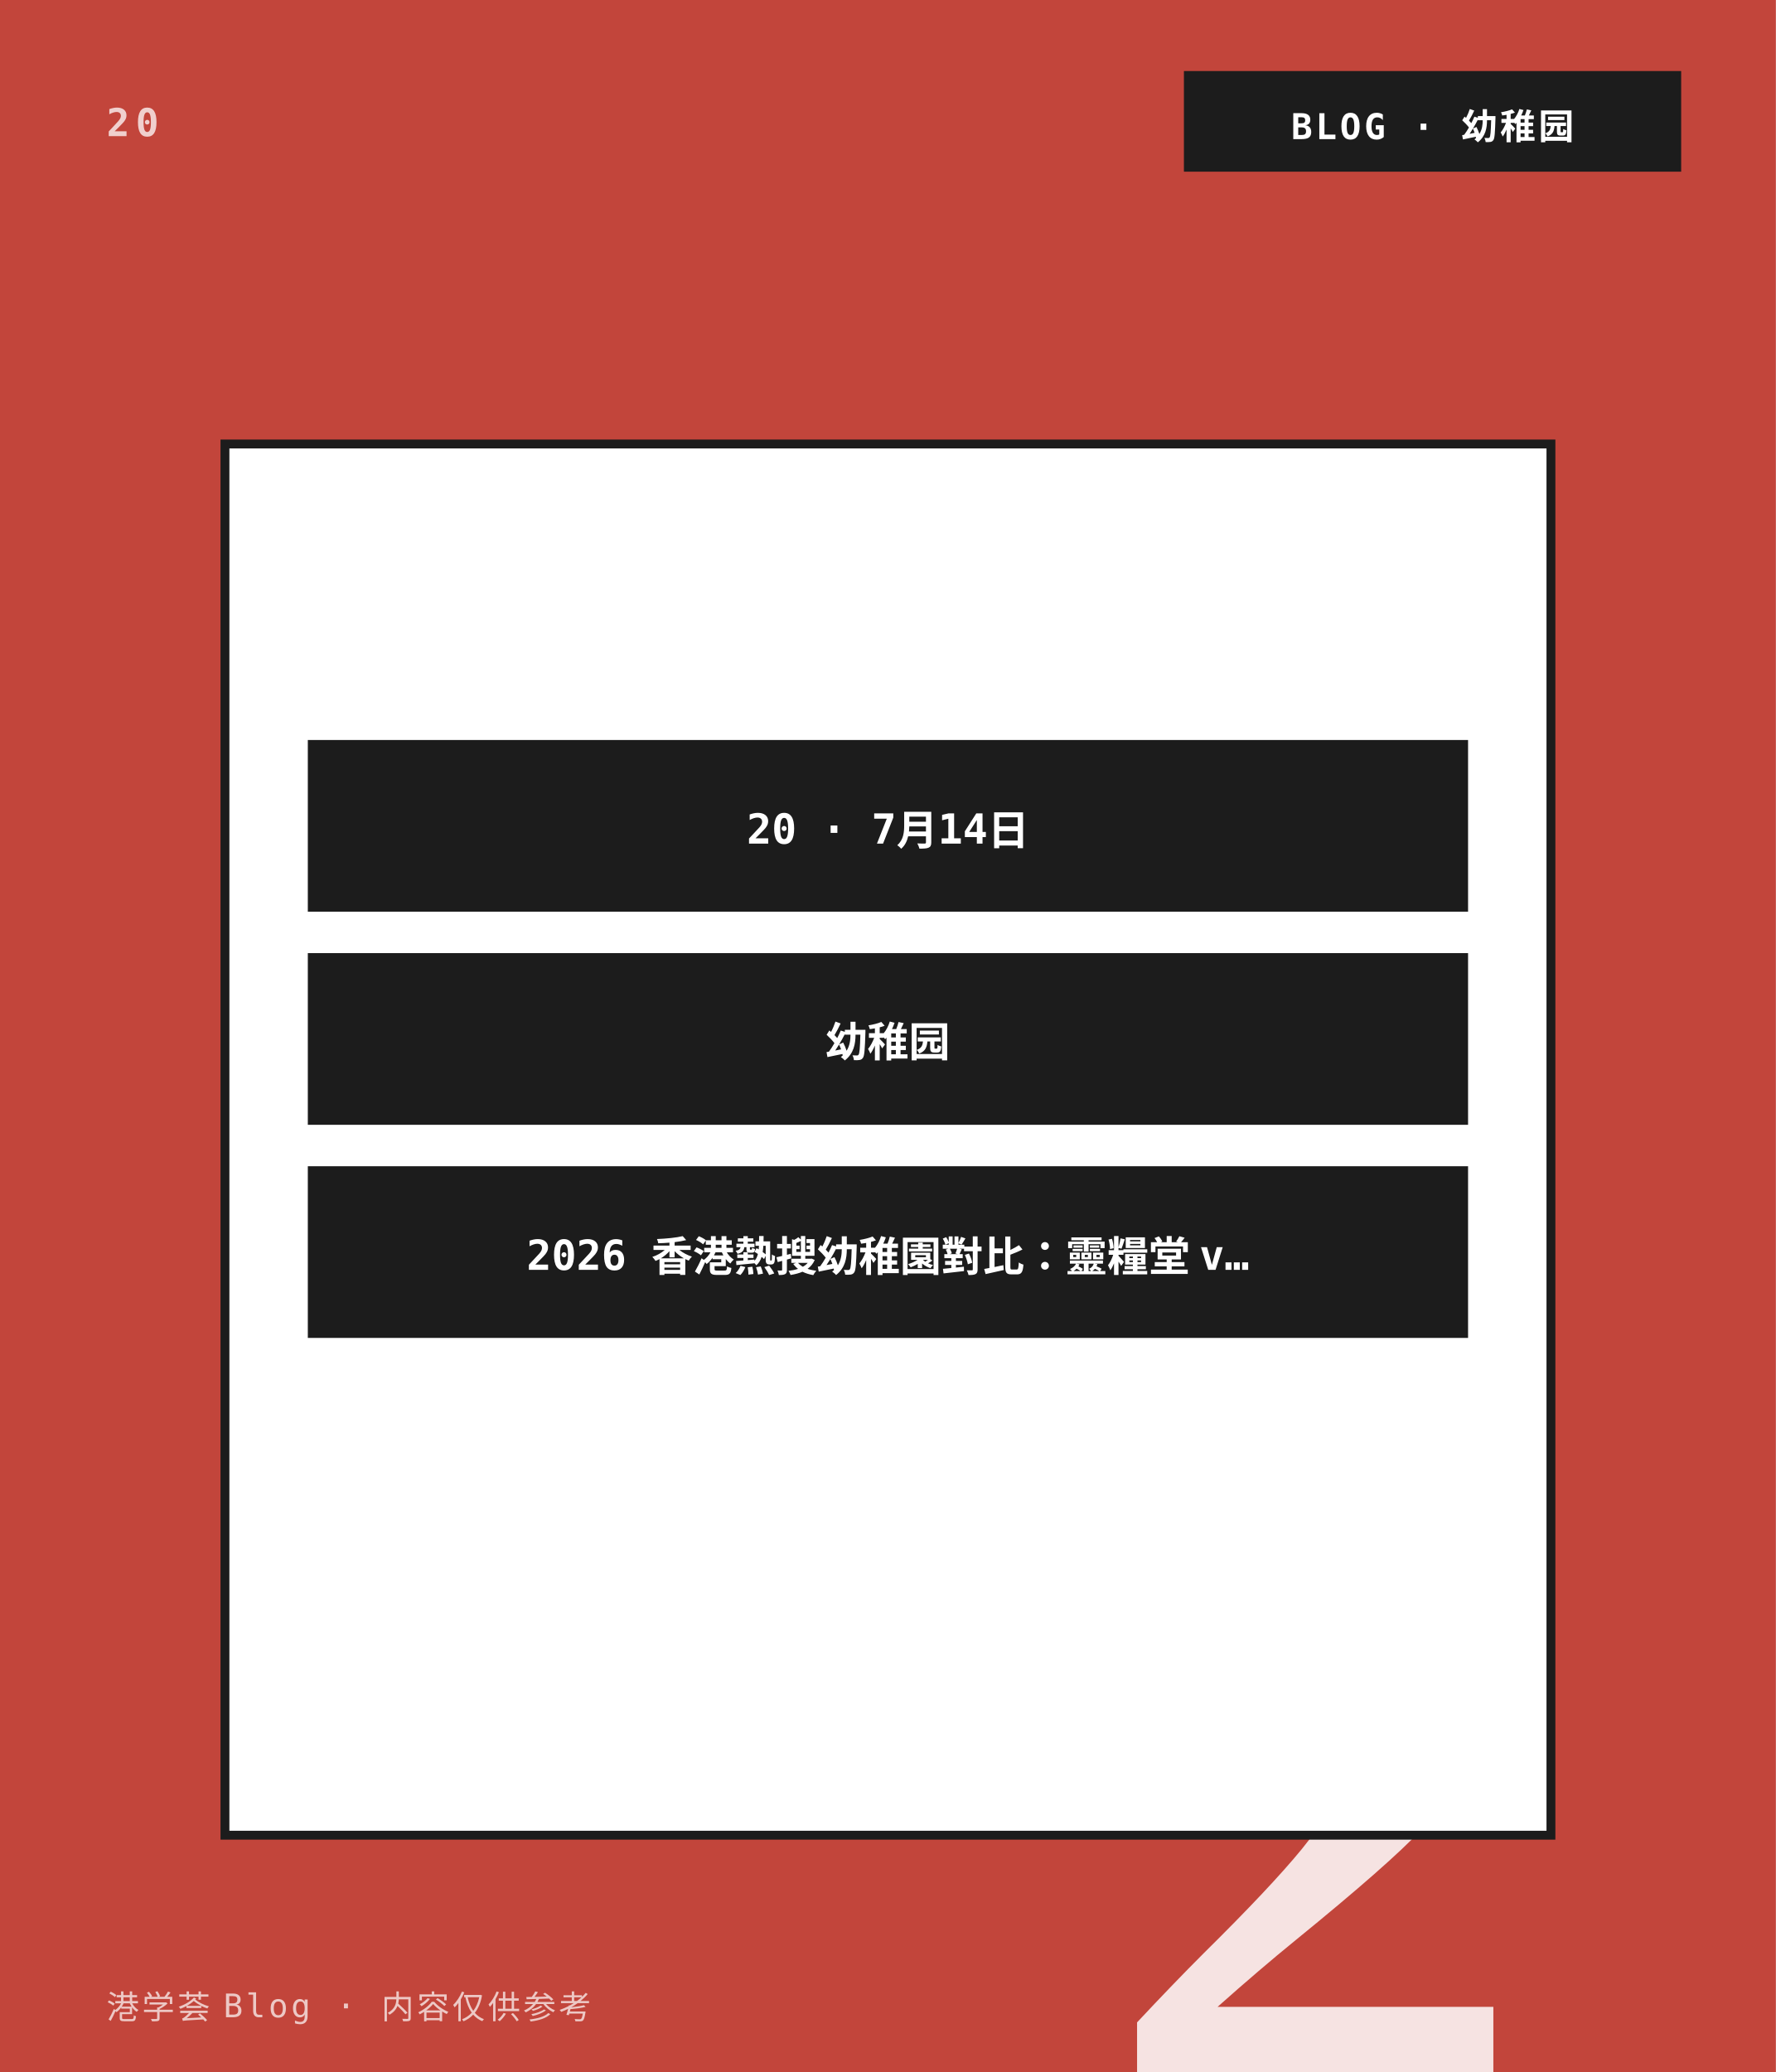
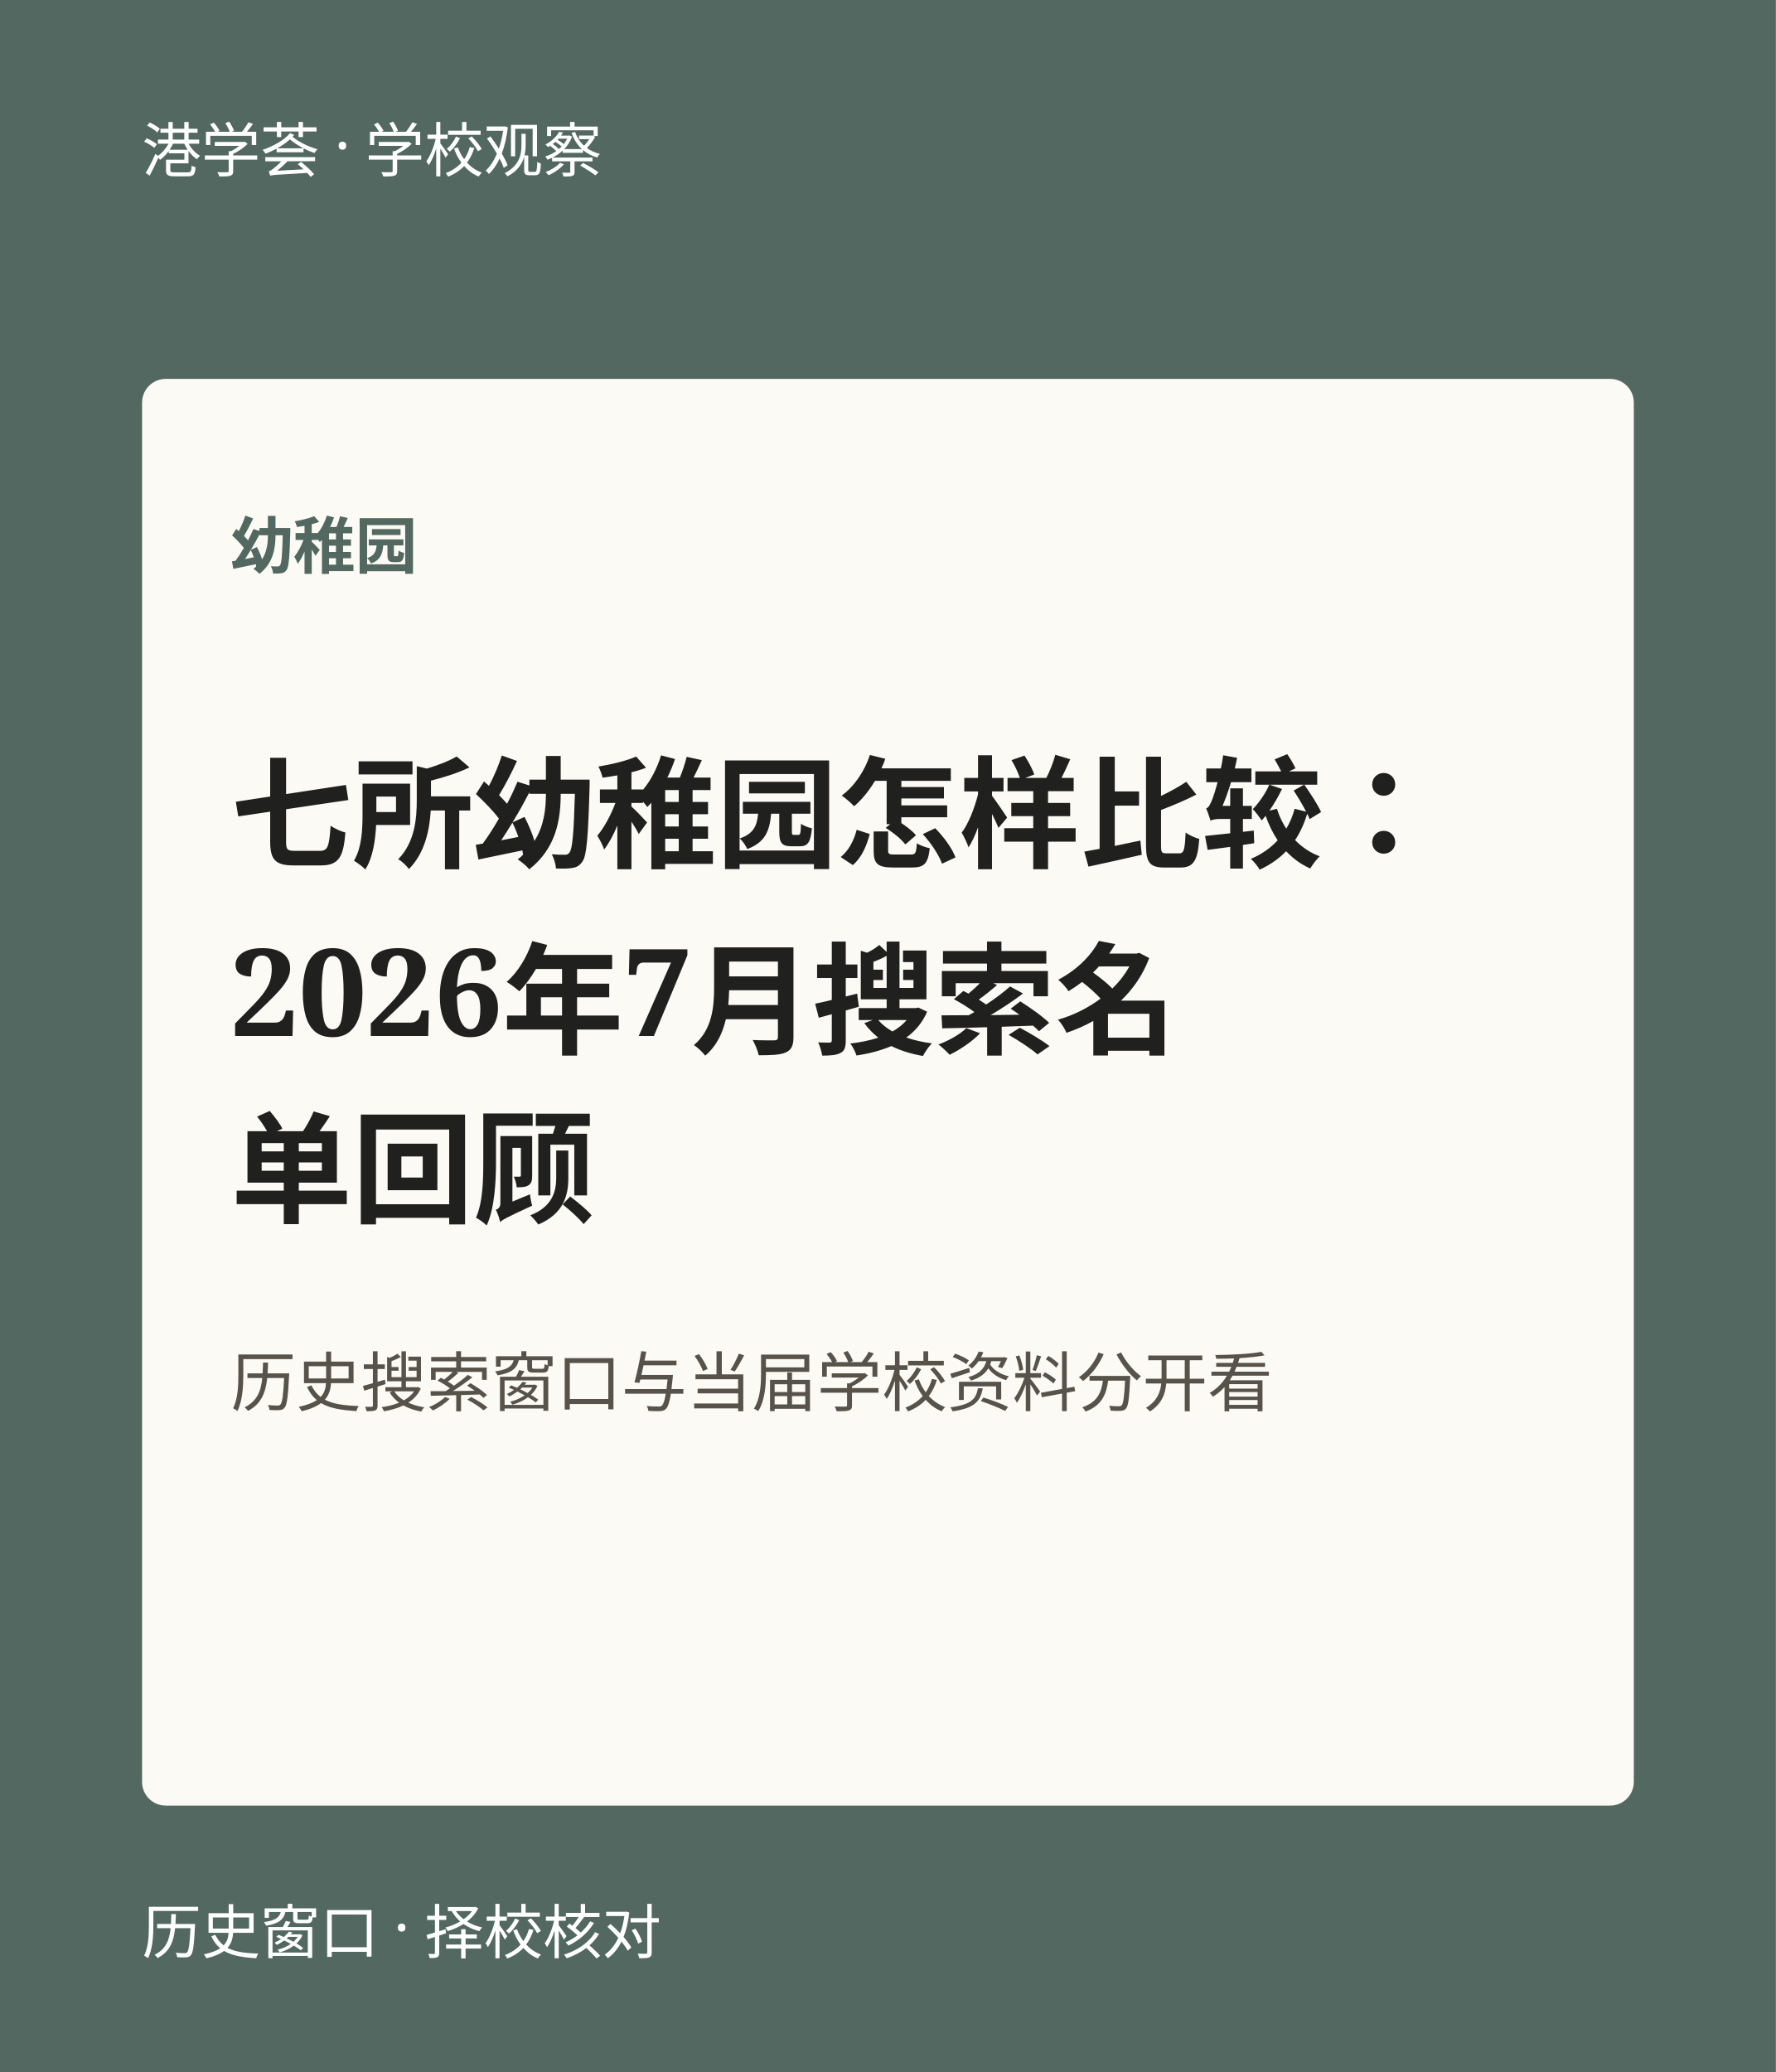
<svg xmlns="http://www.w3.org/2000/svg" width="600" height="700" viewBox="0 0 600 700">
-   <rect width="600" height="700" fill="#C2453B" />
-   <rect x="400" y="24" width="168" height="34" fill="#1C1C1C" />
-   <text x="484" y="47" text-anchor="middle" font-family="ui-monospace, Menlo, monospace" font-size="12" font-weight="800" fill="#FFFFFF" letter-spacing="1">BLOG · 幼稚园</text>
-   <text x="372" y="710" font-family="Georgia, 'Times New Roman', serif" font-size="290" font-weight="800" fill="rgba(255,255,255,.85)" letter-spacing="-16">2</text>
-   <text x="36" y="46" font-family="ui-monospace, Menlo, monospace" font-size="13" font-weight="600" fill="rgba(255,255,255,.75)" letter-spacing="2">20</text>
-   <rect x="76" y="150" width="448" height="470" fill="#FFFFFF" stroke="#1C1C1C" stroke-width="3" />
-   <rect x="104" y="250" width="392" height="58" fill="#1C1C1C" />
-   <text x="300" y="285" text-anchor="middle" font-family="ui-monospace, Menlo, monospace" font-size="14" font-weight="800" fill="#FFFFFF">20 · 7月14日</text>
-   <rect x="104" y="322" width="392" height="58" fill="#1C1C1C" />
-   <text x="300" y="357" text-anchor="middle" font-family="ui-monospace, Menlo, monospace" font-size="14" font-weight="800" fill="#FFFFFF">幼稚园</text>
-   <rect x="104" y="394" width="392" height="58" fill="#1C1C1C" />
-   <text x="300" y="429" text-anchor="middle" font-family="ui-monospace, Menlo, monospace" font-size="14" font-weight="800" fill="#FFFFFF">2026 香港熱搜幼稚園對比：靈糧堂 v…</text>
-   <text x="36" y="682" font-family="ui-monospace, Menlo, monospace" font-size="11" fill="rgba(255,255,255,.7)" letter-spacing="1">港学荟 Blog · 内容仅供参考</text>
+   <rect width="600" height="700" fill="#526860" />
+   <rect x="48" y="128" width="504" height="482" rx="8" fill="#FCFAF5" />
+   <text x="48" y="58" font-family="'Songti SC', 'STHeiti', serif" font-size="20" font-weight="500" fill="#fff">港学荟 · 学校观察</text>
+   <text x="78" y="192" font-family="'Songti SC', 'STHeiti', serif" font-size="21" font-weight="700" fill="#526860">幼稚园</text>
+   <text x="78" y="290" font-family="'Songti SC', 'STHeiti', serif" font-size="41" font-weight="700" fill="#20201F">七所幼稚园怎样比较：</text>
+   <text x="78" y="350" font-family="'Songti SC', 'STHeiti', serif" font-size="41" font-weight="700" fill="#20201F">2026年7月搜索名</text>
+   <text x="78" y="410" font-family="'Songti SC', 'STHeiti', serif" font-size="41" font-weight="700" fill="#20201F">单回顾</text>
+   <text x="78" y="475" font-family="'Songti SC', 'STHeiti', serif" font-size="22" font-weight="500" fill="#57534B">历史搜索窗口与当届学校资料分开看</text>
+   <text x="48" y="660" font-family="'Songti SC', 'STHeiti', serif" font-size="20" font-weight="500" fill="#fff">历史窗口 · 择校核对</text>
</svg>
